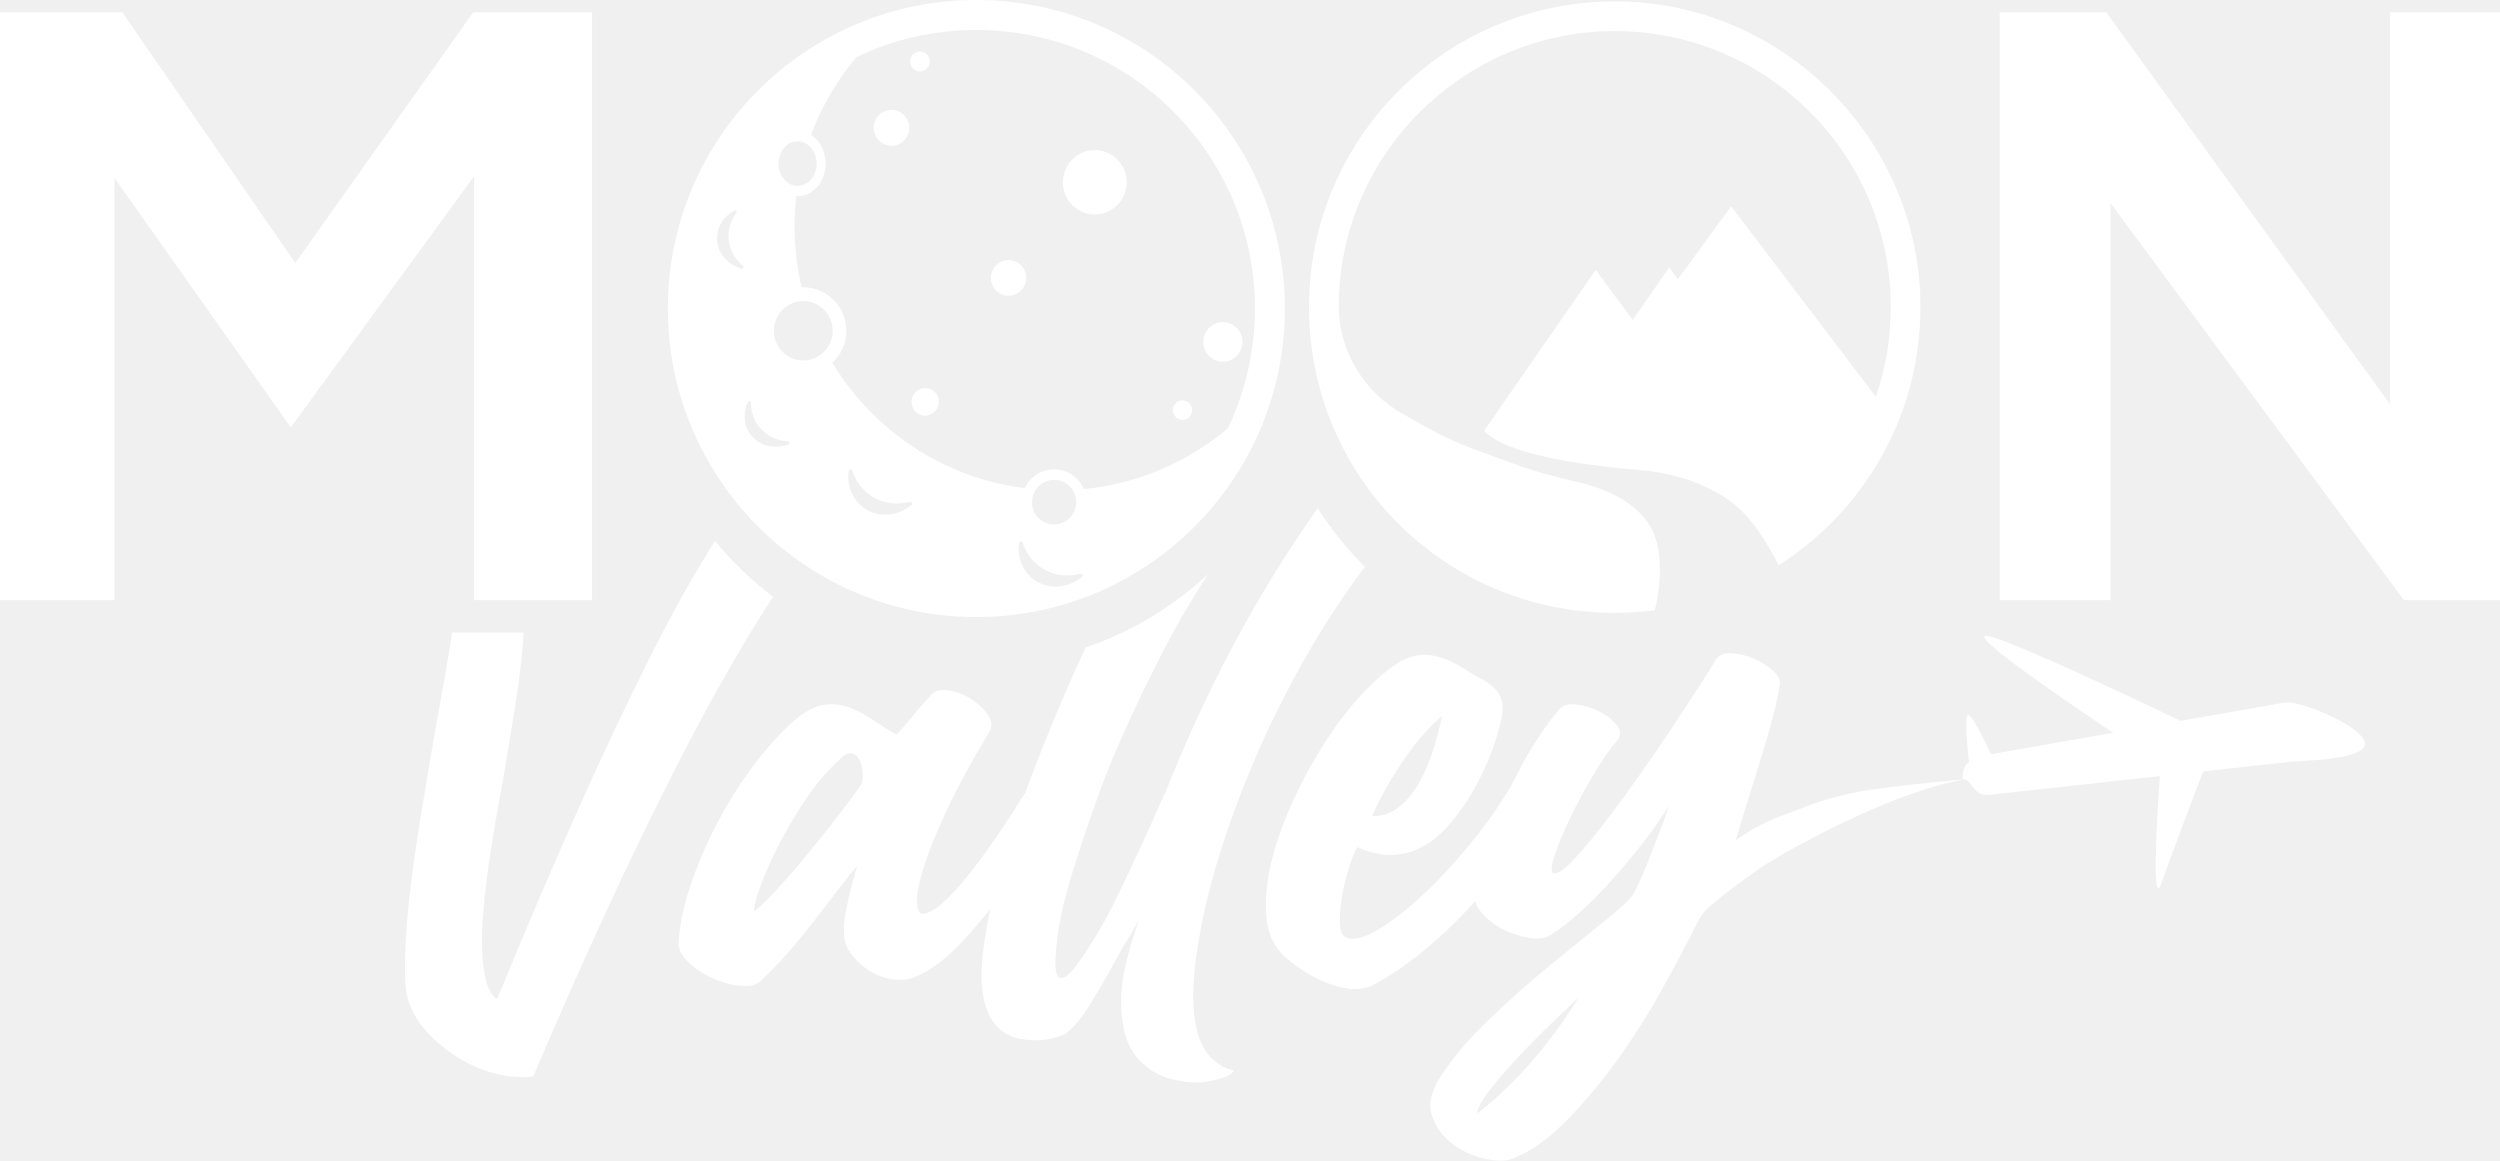
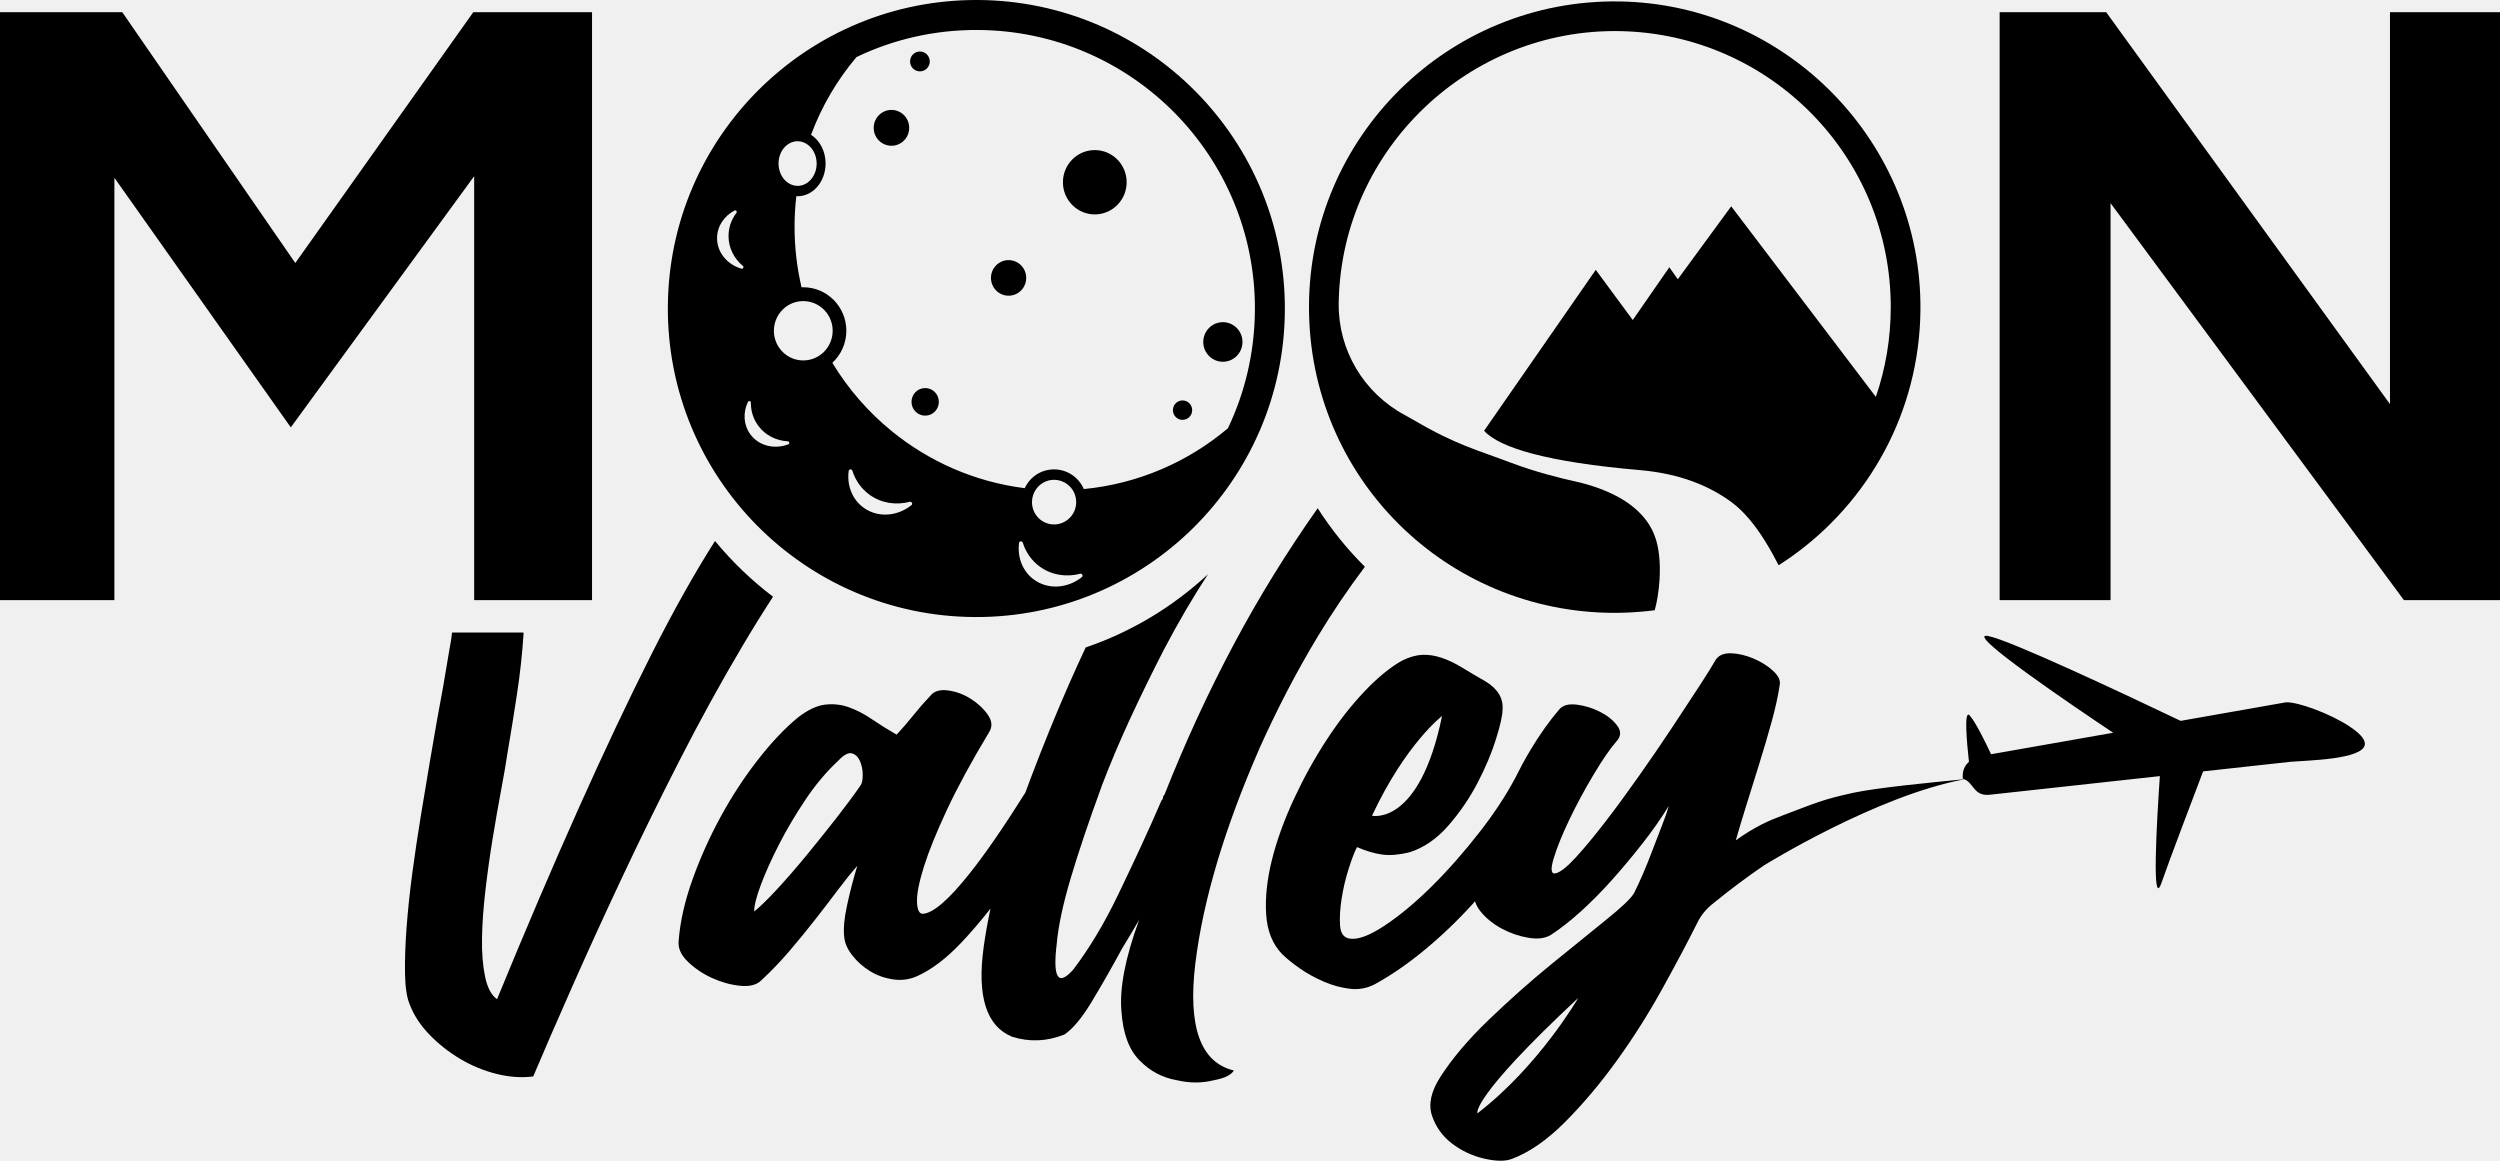
<svg xmlns="http://www.w3.org/2000/svg" id="Layer_1" data-name="Layer 1" viewBox="0 0 2135.67 991.54">
-   <defs>
-     <style>
-       .cls-1 {
-         fill: #fff;
-       }
-     </style>
-   </defs>
  <path class="cls-1" d="m633.41,553.27c8.99-15.18,17.97-29.68,26.96-43.51-18.31-13.87-34.95-29.87-49.57-47.62-17.46,27.47-35.46,59.52-54.01,96.25-39.03,77.27-83.1,175.68-132.2,295.22-4.83-3.41-8.22-9.81-10.19-19.21-1.97-9.39-2.86-20.38-2.63-32.98.21-12.59,1.2-26.36,2.96-41.31,1.75-14.94,3.83-29.78,6.25-44.51,2.41-14.73,4.82-28.5,7.23-41.3,2.41-12.81,4.28-23.7,5.59-32.66,2.63-15.37,5.26-31.7,7.89-48.99,2.63-17.29,4.49-34.47,5.59-51.55.16-2.55-.29,1.77-.18-.74h-60.94c-.83,7.69-1.33,8.78-2.67,17.07-3.29,20.29-6.69,39.6-10.19,57.96-1.76,9.83-3.84,21.88-6.25,36.18-2.42,14.31-4.93,29.46-7.56,45.47-2.63,16.01-5.05,32.24-7.24,48.67-2.2,16.44-3.84,32.02-4.93,46.75-1.1,14.73-1.54,27.97-1.32,39.71.21,11.75,1.64,20.6,4.28,26.57,3.5,8.97,9.09,17.4,16.77,25.3,7.67,7.9,16.33,14.73,25.98,20.49,9.64,5.76,19.95,10.03,30.91,12.81,10.95,2.77,21.48,3.52,31.57,2.24,9.21-21.78,20.28-47.28,33.22-76.53,12.93-29.24,27.07-60.2,42.42-92.86,15.34-32.66,31.67-65.96,49-99.9,17.32-33.94,35.08-66.28,53.28-97.02Z" />
  <path class="cls-1" d="m1075.72,639.73c15.34-34.15,31.9-65.96,49.66-95.42,12.68-21.04,26.24-41.05,40.6-60.13-15.19-15.09-28.71-31.87-40.34-50-26.53,37.65-50.43,76.38-71.63,116.22-21.93,41.21-41.66,84-59.2,128.4-.88.86-1.31,1.71-1.31,2.56s-.44,1.71-1.32,2.56c-5.7,13.24-11.62,26.48-17.76,39.71-6.14,13.24-12.5,26.69-19.07,40.34-6.15,12.81-12.5,24.66-19.08,35.54-6.57,10.88-13.15,20.6-19.73,29.14-12.73,14.09-17.33,6.62-13.81-22.41,1.31-14.94,5.26-33.51,11.84-55.71,6.58-22.19,15.56-48.88,26.97-80.05,7.01-18.35,14.9-37.03,23.68-56.04,8.77-18.99,18.42-38.74,28.94-59.23,12.22-23.3,24.82-44.82,37.78-64.67-29.77,27.71-65.27,49.21-104.46,62.54-4.82,10.26-9.57,20.66-14.22,31.27-10.97,24.97-21.7,51.34-32.23,79.09-1.79,4.64-3.45,9.16-5.14,13.7-18.17,28.97-33.99,51.94-47.47,68.91-17.98,22.64-31.35,34.16-40.12,34.58-3.07,0-4.72-3.41-4.93-10.25-.23-6.82,1.75-16.86,5.92-30.1,4.16-13.23,10.74-29.46,19.73-48.67,8.98-19.21,20.93-41.19,35.84-65.96,3.06-4.7,2.74-9.71-.99-15.05-3.73-5.33-8.66-9.93-14.8-13.77-6.14-3.84-12.61-6.18-19.4-7.04-6.8-.85-11.74.64-14.8,4.48-5.26,5.55-10.2,11.21-14.8,16.97-4.6,5.77-9.32,11.21-14.14,16.33-7.46-4.26-14.47-8.65-21.04-13.13-6.58-4.48-13.16-7.89-19.73-10.25-6.58-2.34-13.38-3.09-20.39-2.24-7.02.86-14.7,4.48-23.02,10.89-11.41,9.39-22.92,21.56-34.53,36.5-11.62,14.95-22.14,31.06-31.57,48.35-9.42,17.29-17.43,35.12-24.01,53.48-6.58,18.36-10.52,35.65-11.84,51.87-.87,6.4,1.65,12.49,7.56,18.25,5.92,5.76,12.83,10.47,20.72,14.09,7.89,3.63,15.9,5.87,24.01,6.72,8.11.86,14.14-.64,18.09-4.48,8.32-7.68,16.33-16.01,24.01-24.97,7.67-8.96,15.01-17.93,22.03-26.89,7.01-8.97,13.48-17.39,19.4-25.3,5.92-7.89,11.51-14.83,16.77-20.82-3.07,9.83-5.92,20.71-8.55,32.66-2.63,11.96-3.51,21.36-2.63,28.18.43,5.12,2.73,10.35,6.91,15.69,4.16,5.34,9.21,9.83,15.13,13.45,5.92,3.63,12.49,5.98,19.73,7.04,7.24,1.07,14.14.11,20.72-2.88,12.27-5.54,24.77-15.05,37.49-28.5,8.47-8.96,16.78-18.7,24.96-29.08-2.47,11.52-4.44,22.6-5.89,33.24-5.69,41.85,2.42,67.24,24.34,76.21,14.91,4.7,29.81,4.06,44.73-1.92,7.01-4.7,14.69-13.87,23.02-27.54,4.38-7.26,8.76-14.73,13.16-22.41,4.38-7.69,8.76-15.58,13.15-23.69,2.63-4.26,5.15-8.43,7.57-12.49,2.4-4.05,4.71-8,6.91-11.84-11.84,32.45-16.89,58.5-15.13,78.13,1.32,19.21,6.58,33.3,15.79,42.26,8.76,8.97,19.29,14.51,31.57,16.65,10.95,2.56,21.48,2.56,31.57,0,9.21-1.71,14.9-4.48,17.1-8.32-28.51-6.83-39.46-37.36-32.88-91.58,6.58-53.79,24.77-114.84,54.59-183.15Zm-340.7,31.38c-5.26,7.68-12.07,16.87-20.39,27.53-8.33,10.68-16.88,21.36-25.65,32.02-8.78,10.68-17.21,20.39-25.32,29.14-8.12,8.76-14.58,15.05-19.4,18.89,0-5.12,1.97-12.91,5.92-23.37,3.95-10.46,9.1-21.87,15.46-34.26,6.35-12.38,13.81-24.97,22.36-37.78,8.55-12.81,17.86-23.9,27.95-33.3,4.82-5.13,8.77-7.26,11.84-6.4,3.06.86,5.36,3.1,6.91,6.72,1.53,3.63,2.3,7.59,2.3,11.85s-.66,7.27-1.97,8.97Z" />
  <path class="cls-1" d="m2007.25,620.62c-16.83-11.1-45.08-21.47-54.71-20.61l-89.7,15.8c-47.25-22.58-145.75-68.99-164.5-72.51-21.84-4.1,74.55,61.08,106.88,82.66l-104.31,18.36c-5.11-10.93-13.42-27.83-18.32-33.17-5-5.44-2.38,23.46-.58,39.65-2.79,2.44-4.66,5.65-5.19,9.8-.18,1.42-.21,2.97-.06,4.62.46.12.87.29,1.29.45-29.69,2.85-75.35,7.39-94.47,11.52-27.18,5.87-32.82,8.94-60.91,19.47-12.18,4.57-23.61,9.67-39.83,21.2,2.19-7.69,5.03-17.18,8.55-28.5,3.5-11.3,7.23-23.26,11.18-35.86,3.94-12.59,7.56-24.86,10.85-36.82,3.29-11.95,5.59-22.41,6.91-31.38.87-3.84-.99-7.89-5.59-12.17-4.6-4.26-10.2-7.78-16.77-10.57-6.58-2.77-12.94-4.26-19.08-4.48-6.14-.21-10.52,1.6-13.16,5.44-2.63,4.7-7.35,12.28-14.14,22.73-6.8,10.47-14.58,22.32-23.35,35.54-8.78,13.24-18.2,27.01-28.28,41.31-10.09,14.31-19.73,27.44-28.94,39.39-9.21,11.96-17.54,21.99-24.99,30.1-7.46,8.12-13.16,12.6-17.1,13.45-3.95.86-4.5-3.41-1.65-12.8,2.85-9.39,7.34-20.49,13.48-33.3,6.14-12.81,13.04-25.61,20.72-38.42,7.67-12.81,14.14-22.2,19.4-28.18,3.95-4.26,4.16-8.75.66-13.45-3.51-4.69-8.45-8.65-14.8-11.85-6.36-3.2-12.94-5.22-19.73-6.08-6.8-.85-11.74.43-14.8,3.84-8.78,10.25-17.1,21.99-24.99,35.22-4.67,7.83-8.99,15.87-13.05,24.07-7.88,14.7-17.78,29.74-29.7,45.1-13.6,17.51-27.41,33.2-41.44,47.07-14.04,13.88-27.52,25.08-40.45,33.62-12.94,8.54-22.92,12.17-29.93,10.89-4.83-.85-7.46-4.59-7.89-11.21-.44-6.61,0-14.19,1.32-22.73,1.31-8.54,3.29-16.97,5.92-25.3,2.63-8.32,5.04-14.62,7.24-18.89,7.89,3.42,15.13,5.55,21.7,6.4,6.58.86,14.25.22,23.02-1.92,12.27-3.84,23.35-11.41,33.22-22.73,9.86-11.31,18.19-23.47,24.99-36.5,6.79-13.02,12.06-25.51,15.79-37.46,3.72-11.95,5.59-20.27,5.59-24.97.87-9.81-3.94-17.93-14.47-24.34-7.46-4.26-14.14-8.22-20.06-11.85-5.92-3.62-11.74-6.4-17.43-8.32-5.7-1.92-11.18-2.77-16.44-2.56-5.26.22-10.96,1.82-17.1,4.8-10.09,5.55-20.83,14.31-32.23,26.26-11.4,11.96-22.26,25.84-32.56,41.63-10.31,15.8-19.63,32.66-27.95,50.59-8.32,17.93-14.57,35.22-18.74,51.87-4.16,16.65-5.81,32.13-4.94,46.43.88,14.31,5.49,25.73,13.81,34.26,3.95,3.84,8.99,7.9,15.13,12.17,6.14,4.27,12.93,8.01,20.39,11.21,7.45,3.2,14.9,5.23,22.36,6.08,7.45.86,14.47-.42,21.05-3.84,14.03-7.68,28.28-17.5,42.75-29.46,14.47-11.95,28.28-25.18,41.44-39.7.53-.58,1.02-1.19,1.54-1.78.84,3.08,2.51,6.13,5.03,9.14,4.83,5.77,10.85,10.57,18.09,14.41,7.23,3.84,14.8,6.4,22.69,7.69,7.89,1.28,14.25.43,19.07-2.56,7.89-5.13,16.33-11.74,25.33-19.86,8.98-8.1,17.86-17.07,26.64-26.89,8.77-9.81,17.43-20.17,25.98-31.06,8.55-10.88,16.11-21.66,22.69-32.34-1.32,4.7-3.29,10.36-5.92,16.97-2.63,6.62-5.26,13.45-7.89,20.49-2.63,7.04-5.38,13.88-8.22,20.49-2.86,6.62-5.38,12.07-7.56,16.33-2.2,4.27-10.2,11.96-24.01,23.05-13.81,11.11-29.6,23.91-47.36,38.42-17.76,14.52-35.4,30.21-52.95,47.07-17.53,16.87-31.34,33.19-41.44,48.99-7.89,12.38-10.2,23.37-6.91,32.98,3.29,9.61,8.99,17.5,17.1,23.69,8.12,6.19,17.21,10.46,27.3,12.81,10.09,2.34,17.99,2.45,23.68.32,14.9-5.55,30.03-16.01,45.38-31.38,15.34-15.37,30.03-32.77,44.07-52.19,14.03-19.42,26.97-39.8,38.81-61.16,11.84-21.34,22.14-40.77,30.91-58.28,3.06-5.97,7.66-11.3,13.81-16.01,13.59-11.1,27.73-21.66,42.42-31.7,0,0,95.98-59.66,171.37-73.59,7.92,3.34,8.01,14.4,21.13,13.23l145.76-15.96c-2.53,36.78-7.22,116.27,1.52,90.82,5.83-16.97,27.23-73.32,35.43-94.87l74.87-8.2c13.48-1.19,61.63-1.83,63.28-14.71.05-.37.05-.77.02-1.17-.38-4.3-5.57-9.35-13-14.25Zm-775.36-8.95c-19.35,94.53-59.84,85.17-59.84,85.17,28.96-61.76,59.84-85.17,59.84-85.17Zm30.24,339.41s-6.61-12.12,86.15-98.62c0,0-33.66,58.3-86.15,98.62Z" />
  <polygon class="cls-1" points="405.06 512.69 505.76 512.69 505.76 10.41 404.31 10.41 252.26 224.68 104.44 10.41 0 10.41 0 512.69 97.72 512.69 97.72 151.87 248.41 365.09 405.06 150.52 405.06 512.69" />
  <polygon class="cls-1" points="2041.68 10.41 2041.68 345.24 1799.24 10.41 1708.23 10.41 1708.23 512.69 1802.97 512.69 1802.97 173.52 2053.61 512.69 2135.67 512.69 2135.67 10.41 2041.68 10.41" />
  <path class="cls-1" d="m1379.4,523.52c7.97,0,15.85-.36,23.64-1.08,3.53-.29,7.05-.68,10.54-1.15,1.91-6.75,3.51-16.19,4.12-26.25.77-12.99-.13-27-4.23-37.51-.41-1.08-.86-2.18-1.37-3.31-7.43-15.94-23.97-31.02-56.66-40.49-3.8-1.1-7.65-2.01-11.51-2.86-8.85-1.95-31.51-7.34-53.7-15.77-27.9-10.6-46.65-15.17-81.93-35.93-2.67-1.57-5.44-3.11-8.28-4.63-35.1-18.88-56.94-55.52-56.41-95.37.01-1.07.04-2.13.06-3.2,3.42-128.96,111.55-231.95,240.53-229.38,128.03,2.55,231.02,107.13,231.02,235.77,0,26.84-4.48,52.64-12.74,76.69l-123.56-162.8-45.64,62.3-7.23-10.22-31.23,45.05-31.61-42.85-95.39,137.45c13.13,14.63,54.22,26.82,133.29,33.64,34.97,3.04,60.16,14.05,78.35,27.58,10.92,8.08,20.2,20.15,27.45,31.57,5.29,8.31,9.52,16.28,12.52,22.09,3.34-2.12,6.59-4.31,9.81-6.56.34-.13.69-.34,1.04-.71,65.97-46.78,109.3-123.4,110.28-210.19,1.63-143.26-114.15-262.16-257.4-264.17-145.95-2.05-264.93,115.67-264.93,261.14s116.94,261.17,261.17,261.17Z" />
  <path class="cls-1" d="m832.45,527.12c145.56.88,264.28-116.4,265.16-261.96C1098.48,119.6,981.2.91,835.65,0c-145.56-.88-264.26,116.4-265.13,261.96-.88,145.56,116.4,264.26,261.94,265.16Zm-151.05-368.36c-.53,0-1.05-.03-1.57-.09-.16-.02-.31-.05-.46-.07-.36-.05-.72-.11-1.07-.19-.18-.04-.35-.09-.53-.14-.32-.09-.64-.18-.96-.29-.18-.06-.35-.12-.53-.19-.31-.12-.62-.25-.92-.4-.16-.08-.32-.15-.48-.23-.32-.16-.64-.35-.95-.53-.13-.08-.26-.15-.39-.23-.86-.56-1.68-1.2-2.44-1.92-.13-.12-.25-.25-.37-.38-.24-.25-.48-.5-.71-.76-.15-.17-.29-.34-.43-.51-.19-.24-.38-.48-.56-.72-.15-.2-.29-.4-.43-.61-.16-.23-.31-.47-.46-.71-.14-.23-.28-.46-.42-.7-.12-.22-.24-.45-.35-.68-.14-.27-.28-.54-.41-.82-.06-.13-.11-.27-.17-.4-.54-1.28-.97-2.63-1.26-4.04,0-.03-.01-.06-.02-.1-.12-.56-.2-1.14-.27-1.72-.02-.18-.05-.35-.07-.53-.05-.47-.06-.95-.07-1.43,0-.22-.03-.44-.03-.66,0-.36.03-.7.05-1.05.01-.32.02-.64.05-.96.03-.37.09-.73.14-1.09.04-.3.08-.61.13-.91.07-.36.15-.71.23-1.07.07-.29.14-.58.21-.86.1-.35.21-.69.32-1.03.09-.27.19-.54.29-.81.13-.33.26-.66.4-.98.11-.26.23-.51.36-.76.15-.31.31-.63.48-.93.14-.25.29-.48.43-.72.18-.28.35-.57.54-.84.18-.25.37-.49.55-.73.18-.24.36-.48.55-.7.38-.45.78-.88,1.2-1.28.38-.37.78-.71,1.19-1.04.12-.09.24-.17.35-.26.3-.22.6-.44.91-.64.16-.11.33-.2.49-.3.28-.17.56-.33.84-.47.18-.09.37-.18.55-.27.28-.13.57-.25.86-.37.19-.07.38-.15.57-.21.3-.1.61-.19.92-.28.19-.05.37-.1.56-.15.35-.08.7-.14,1.05-.19.16-.02.32-.06.48-.07.52-.06,1.04-.09,1.57-.09,3.11,0,6.05,1.04,8.53,2.84,0,0,0,0,0,0,0,0,0,0,0,0,4.66,3.33,7.77,9.37,7.77,16.23,0,10.51-7.27,19.03-16.23,19.07h-.07Zm-10.79,103.93c.42-.33.84-.66,1.28-.96.25-.18.51-.34.77-.51.43-.28.87-.55,1.32-.81.29-.16.59-.31.88-.46.44-.23.89-.45,1.34-.65.33-.14.67-.27,1.01-.4.44-.17.88-.35,1.34-.49.39-.12.79-.22,1.18-.33.42-.11.84-.24,1.27-.33.49-.1.99-.17,1.49-.24.36-.05.71-.13,1.07-.16.85-.09,1.71-.14,2.59-.14.02,0,.04,0,.05,0,.56,0,1.12.02,1.66.07,0,0,0,0,0,0,0,0,0,0,0,0,13.1.86,23.46,11.84,23.46,25.28,0,6.44-2.39,12.29-6.28,16.77,0,0,0,0,0,0,0,0,0,0,0,0-4.61,5.27-11.35,8.58-18.84,8.58-13.87,0-25.1-11.35-25.1-25.35,0-.87.04-1.73.13-2.57,0-.07.02-.14.03-.21.08-.75.19-1.49.34-2.22.04-.2.1-.4.14-.6.13-.59.27-1.18.45-1.76.07-.24.16-.47.24-.7.18-.53.36-1.06.57-1.58.09-.23.2-.45.3-.68.23-.51.46-1.02.72-1.52.1-.2.22-.39.32-.59.29-.52.59-1.03.91-1.52.1-.15.2-.31.31-.46.36-.53.74-1.05,1.14-1.55.08-.1.16-.2.25-.3.4-.48.82-.94,1.25-1.39.17-.18.34-.35.52-.52.4-.39.81-.77,1.24-1.14.22-.18.44-.36.66-.54Zm54.39,139.68c.25-1.73,2.66-1.89,3.17-.23,2.59,8.17,7.57,15.47,14.88,20.67,10.06,7.16,22.45,8.89,34.09,5.88,1.71-.43,2.86,1.76,1.49,2.86-12,9.57-28.48,10.96-40.64,2.32-10.06-7.14-14.59-19.34-12.99-31.5Zm-52.03-25.37c1.44.09,1.8,2.09.45,2.59-11.75,4.46-24.97,1.42-32.29-8.38-6.06-8.11-6.53-18.73-2.21-27.83.61-1.28,2.52-.81,2.52.61-.05,7.05,2.03,13.98,6.42,19.86,6.06,8.13,15.29,12.59,25.1,13.15Zm-45.53-197.14c1.26-.68,2.52.88,1.64,2-4.23,5.61-6.73,12.41-6.73,19.77,0,10.11,4.73,19.21,12.25,25.55,1.1.92.2,2.72-1.19,2.34-12.09-3.47-20.85-13.82-20.85-26.05,0-10.11,5.99-18.91,14.88-23.62Zm291.93,249.08c0,.34-.03.68-.05,1.02-.01.25-.01.51-.04.76-.03.33-.08.65-.13.97-.04.28-.07.56-.13.84-.06.3-.13.6-.2.9-.07.29-.14.57-.22.86-.08.28-.17.56-.27.83-.1.29-.2.57-.31.85-.1.26-.21.52-.33.78-.12.28-.26.55-.39.82-.13.25-.26.51-.4.76-.14.24-.28.48-.43.72-.17.27-.33.53-.51.79-.11.16-.24.32-.35.48-.23.31-.46.63-.71.92-.42.5-.87.98-1.34,1.44-.06.06-.12.11-.18.16-.41.39-.83.76-1.28,1.11-.11.09-.23.17-.34.26-.4.3-.81.59-1.24.86-.15.1-.3.19-.46.28-.4.24-.81.46-1.23.67-.18.09-.36.18-.54.26-.41.19-.83.36-1.25.52-.2.08-.4.16-.61.23-.42.14-.86.26-1.29.37-.21.05-.42.12-.64.17-.47.1-.94.18-1.42.24-.19.03-.38.07-.57.09-.67.07-1.36.12-2.05.12-.03,0-.06,0-.1,0-.65,0-1.29-.04-1.92-.11-.25-.03-.49-.08-.74-.11-.41-.06-.82-.12-1.22-.21-.28-.06-.56-.14-.84-.22-.35-.09-.7-.19-1.05-.3-.29-.09-.57-.21-.85-.31-.32-.12-.64-.25-.96-.39-.28-.13-.55-.26-.82-.4-.3-.15-.6-.31-.89-.48-.26-.15-.52-.31-.78-.48-.29-.18-.57-.38-.84-.58-.24-.17-.48-.35-.71-.53-.28-.22-.55-.46-.81-.7-.21-.18-.41-.37-.61-.56-.28-.28-.55-.57-.81-.86-.17-.19-.34-.37-.5-.56-.14-.16-.27-.34-.4-.51-.24-.31-.48-.62-.7-.95-.09-.14-.18-.28-.27-.42-.24-.37-.47-.75-.68-1.13-.07-.13-.14-.25-.2-.38-.22-.41-.42-.83-.6-1.26-.05-.12-.1-.24-.15-.36-.18-.45-.35-.9-.49-1.36-.04-.12-.08-.23-.11-.35-.15-.49-.27-.98-.38-1.48-.02-.1-.05-.2-.07-.3-.11-.57-.2-1.15-.26-1.74,0-.03,0-.06-.01-.09-.06-.64-.1-1.28-.1-1.94,0-4.05,1.24-7.79,3.38-10.87,3.42-4.95,9.1-8.2,15.51-8.2s12.43,3.42,15.81,8.62c0,0,0,0,0,0,1.94,2.99,3.08,6.57,3.08,10.45Zm-45.64,34.67c2.59,8.17,7.56,15.47,14.88,20.67,10.06,7.16,22.45,8.89,34.09,5.88,1.71-.43,2.86,1.76,1.49,2.86-12,9.57-28.48,10.96-40.64,2.32-10.06-7.14-14.59-19.34-12.99-31.5.25-1.73,2.66-1.89,3.17-.23Zm198.29-198.6c-.23,36.11-8.47,70.27-23.03,100.84-33.93,28.64-76.43,47.41-123.11,51.94-4.26-9.88-14.03-16.8-25.4-16.8s-20.65,6.57-25.08,16.05c0,0,0,0,0,0,0,0,0,0,0,0-42.8-5.4-81.86-22.81-113.68-48.77-20.06-16.34-37.24-36.09-50.68-58.33,0,0,0,0,0,0,7.36-6.8,11.96-16.57,11.96-27.4,0-20.53-16.48-37.15-36.81-37.15-.5,0-.99,0-1.46.05,0,0,0,0,0,0,0,0,0,0,0,0-3.9-16.62-5.97-33.93-5.97-51.74,0-8.83.52-17.54,1.51-26.12,0,0,0,0,0,0,0,0,0,0,0,0,.38.05.74.05,1.13.05,13.19,0,23.87-12.52,23.87-27.94,0-10.6-5.02-19.81-12.43-24.52,0,0,0,0,0,0,9.1-24.43,22.31-46.87,38.84-66.44,31.41-15.04,66.64-23.35,103.82-23.12,131.44.79,237.33,107.98,236.54,239.4Z" />
  <path class="cls-1" d="m761.54,124.52c8.38,0,15.16-6.85,15.16-15.31s-6.79-15.31-15.16-15.31-15.16,6.85-15.16,15.31,6.79,15.31,15.16,15.31Z" />
  <path class="cls-1" d="m785.86,60.97c4.65,0,8.41-3.8,8.41-8.49s-3.77-8.49-8.41-8.49-8.41,3.8-8.41,8.49,3.77,8.49,8.41,8.49Z" />
  <ellipse class="cls-1" cx="1044.66" cy="292.13" rx="16.75" ry="16.91" />
  <ellipse class="cls-1" cx="935.24" cy="155.69" rx="27.22" ry="27.48" />
  <ellipse class="cls-1" cx="861.61" cy="237.41" rx="15.06" ry="15.2" />
  <path class="cls-1" d="m1010.21,358.69c4.55,0,8.23-3.72,8.23-8.31s-3.69-8.31-8.23-8.31-8.23,3.72-8.23,8.31,3.69,8.31,8.23,8.31Z" />
  <ellipse class="cls-1" cx="790.35" cy="343.29" rx="11.68" ry="11.79" />
</svg>
